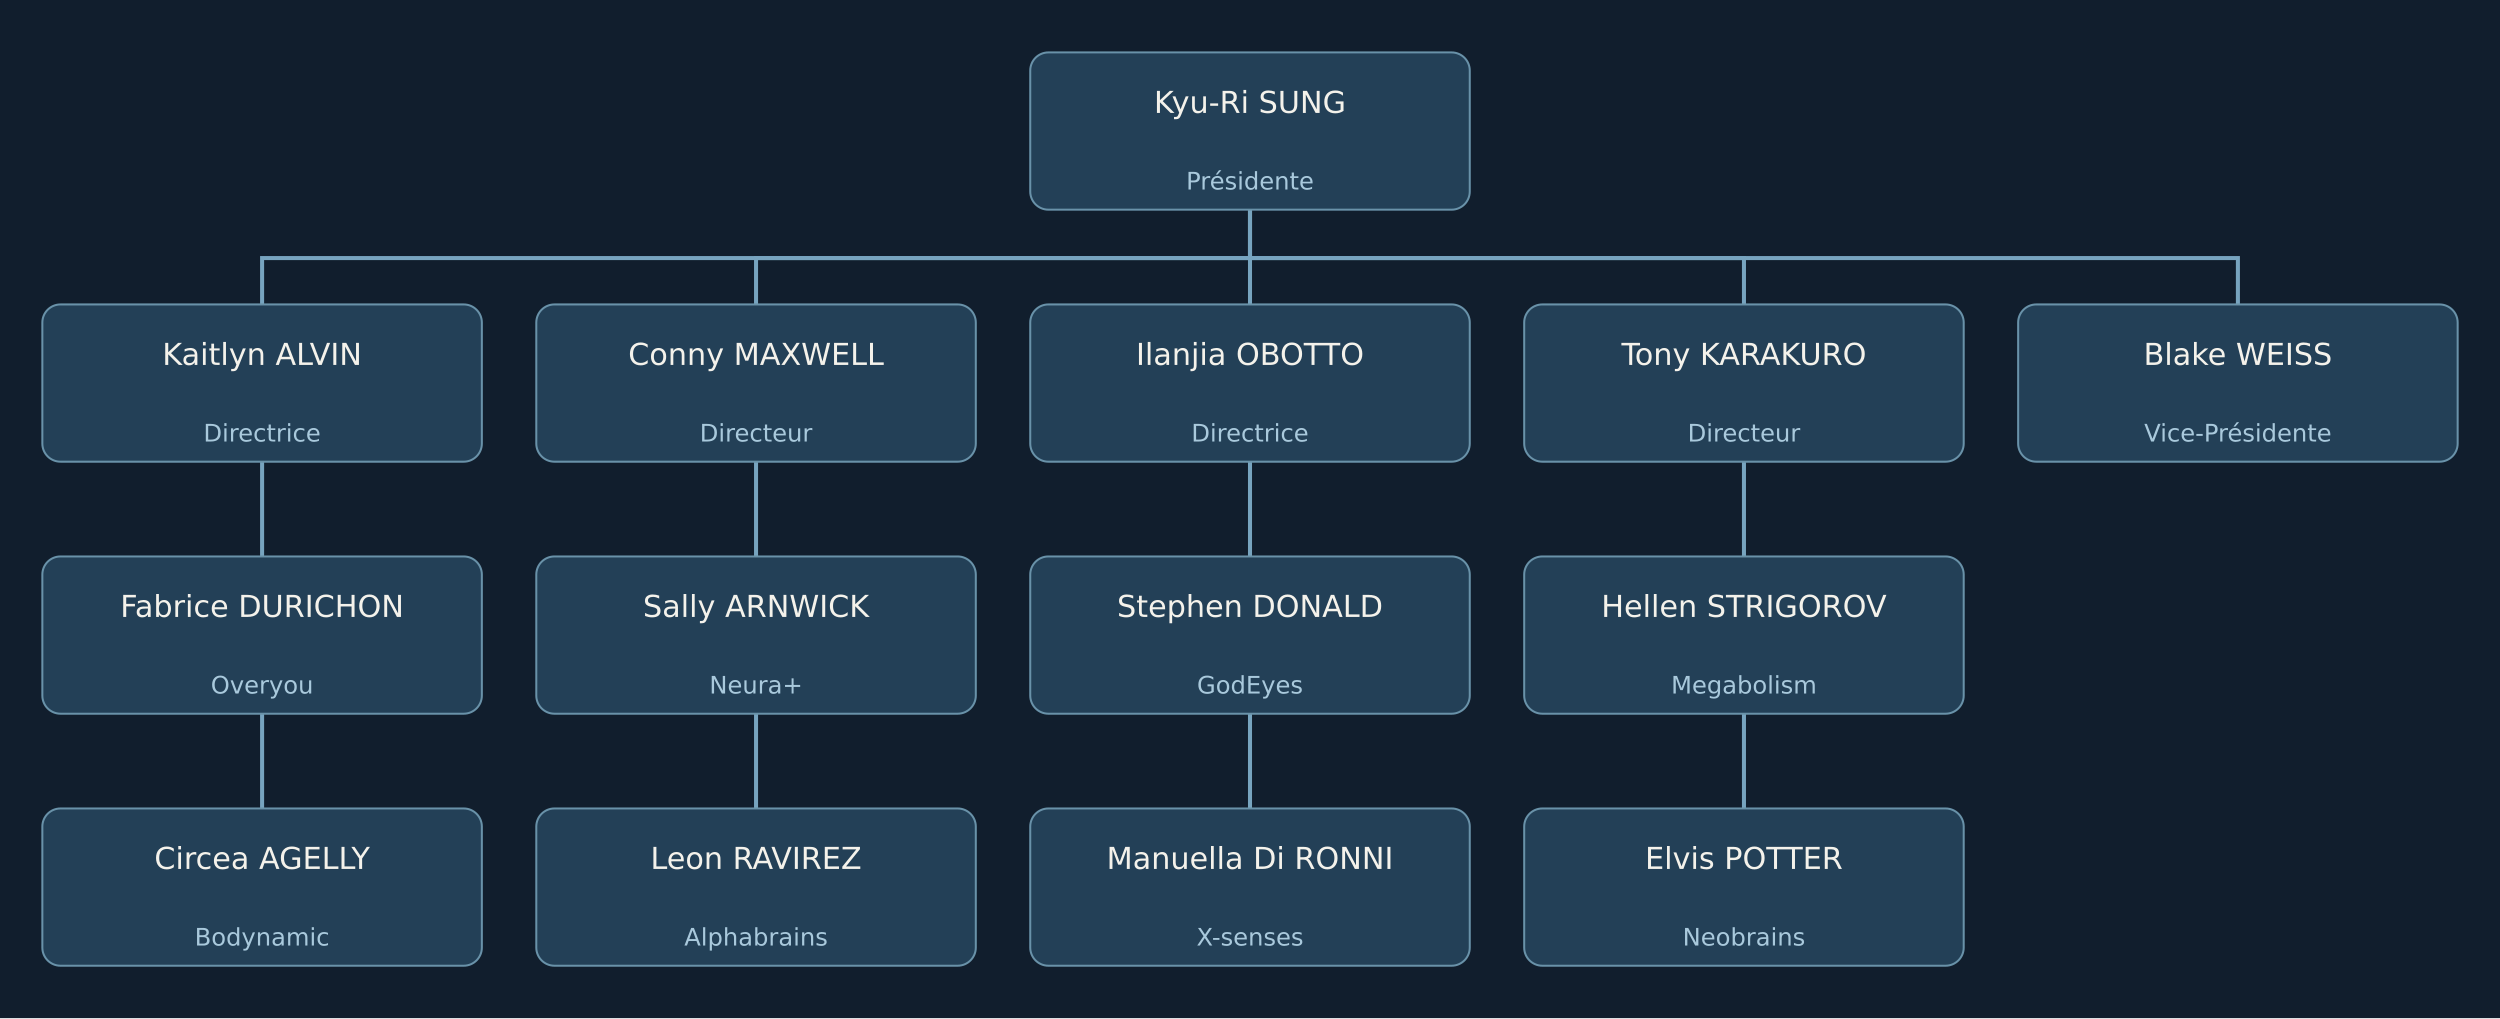
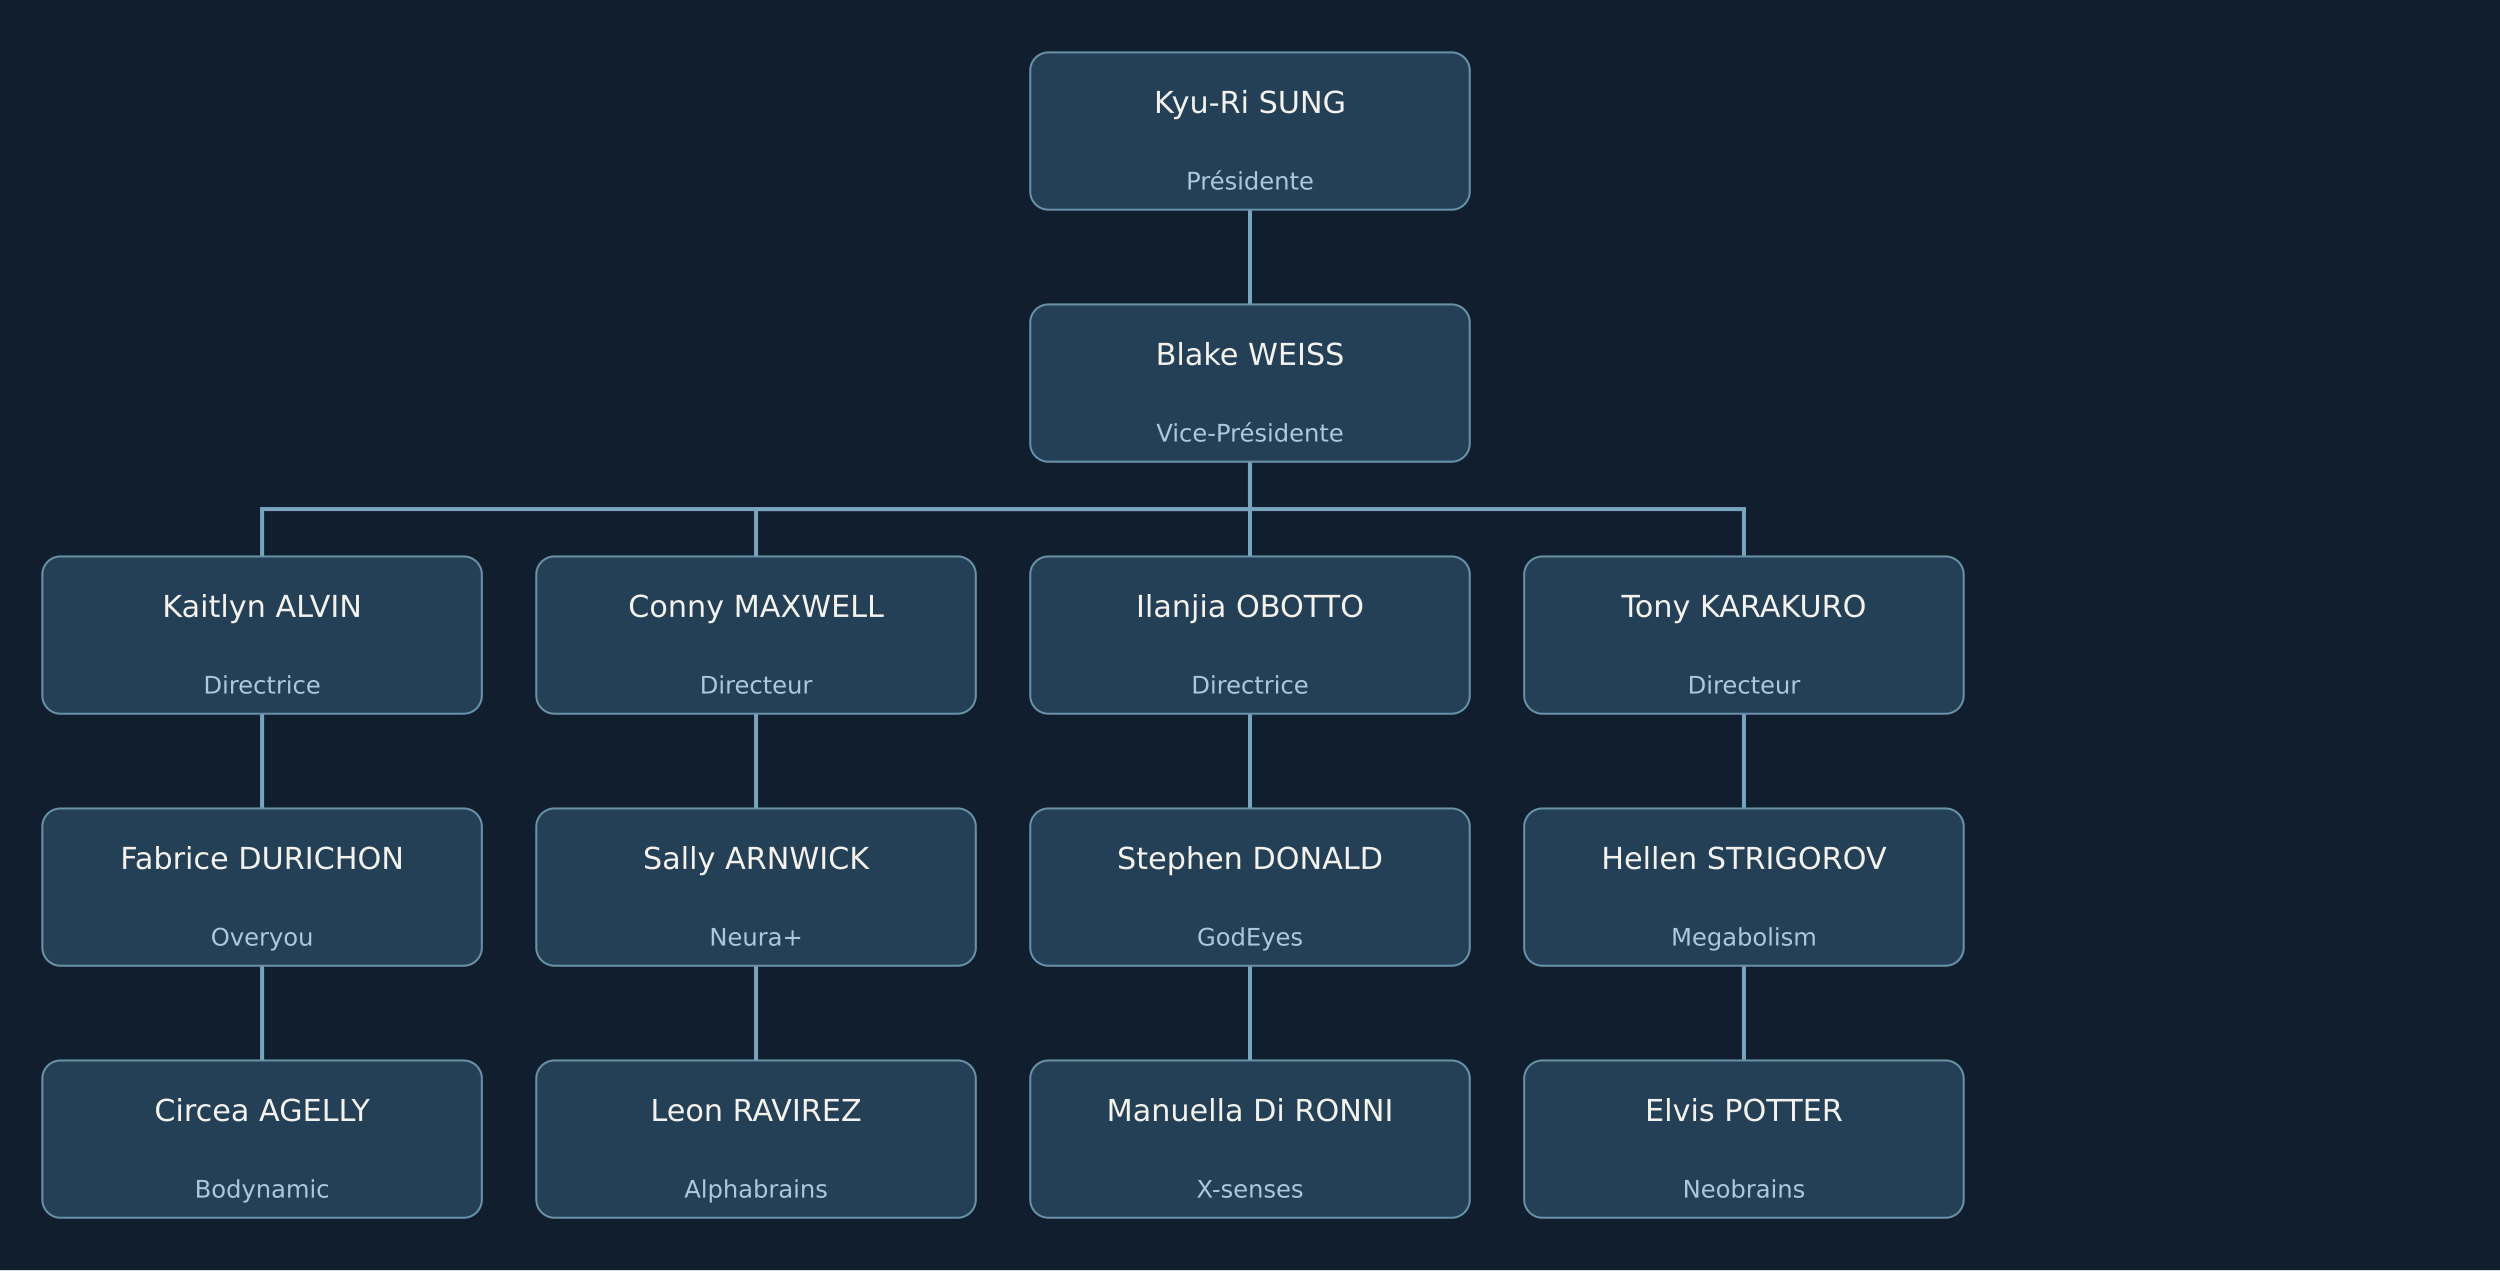
- <svg xmlns="http://www.w3.org/2000/svg" viewBox="0 0 1240 505" role="img" aria-label="Organigramme de antelligence">
+ <svg xmlns="http://www.w3.org/2000/svg" viewBox="0 0 1240 630" role="img" aria-label="Organigramme de antelligence">
  <rect width="100%" height="100%" fill="#111e2d" />
-   <path d="M620 103 V128 H130 V152" fill="none" stroke="#77a4bf" stroke-width="2" />
-   <path d="M130 228 V252 H130 V277" fill="none" stroke="#77a4bf" stroke-width="2" />
-   <path d="M620 103 V128 H375 V152" fill="none" stroke="#77a4bf" stroke-width="2" />
-   <path d="M865 353 V378 H865 V402" fill="none" stroke="#77a4bf" stroke-width="2" />
-   <path d="M620 103 V128 H620 V152" fill="none" stroke="#77a4bf" stroke-width="2" />
-   <path d="M375 353 V378 H375 V402" fill="none" stroke="#77a4bf" stroke-width="2" />
-   <path d="M620 103 V128 H865 V152" fill="none" stroke="#77a4bf" stroke-width="2" />
-   <path d="M620 103 V128 H1110 V152" fill="none" stroke="#77a4bf" stroke-width="2" />
-   <path d="M130 353 V378 H130 V402" fill="none" stroke="#77a4bf" stroke-width="2" />
-   <path d="M865 228 V252 H865 V277" fill="none" stroke="#77a4bf" stroke-width="2" />
-   <path d="M620 228 V252 H620 V277" fill="none" stroke="#77a4bf" stroke-width="2" />
-   <path d="M620 353 V378 H620 V402" fill="none" stroke="#77a4bf" stroke-width="2" />
-   <path d="M375 228 V252 H375 V277" fill="none" stroke="#77a4bf" stroke-width="2" />
+   <path d="M620 228 V252.5 H130 V277" fill="none" stroke="#77a4bf" stroke-width="2" />
+   <path d="M130 353 V377.5 H130 V402" fill="none" stroke="#77a4bf" stroke-width="2" />
+   <path d="M620 228 V252.5 H375 V277" fill="none" stroke="#77a4bf" stroke-width="2" />
+   <path d="M865 478 V502.5 H865 V527" fill="none" stroke="#77a4bf" stroke-width="2" />
+   <path d="M620 228 V252.5 H620 V277" fill="none" stroke="#77a4bf" stroke-width="2" />
+   <path d="M375 478 V502.5 H375 V527" fill="none" stroke="#77a4bf" stroke-width="2" />
+   <path d="M620 228 V252.5 H865 V277" fill="none" stroke="#77a4bf" stroke-width="2" />
+   <path d="M620 103 V127.5 H620 V152" fill="none" stroke="#77a4bf" stroke-width="2" />
+   <path d="M130 478 V502.5 H130 V527" fill="none" stroke="#77a4bf" stroke-width="2" />
+   <path d="M865 353 V377.5 H865 V402" fill="none" stroke="#77a4bf" stroke-width="2" />
+   <path d="M620 353 V377.5 H620 V402" fill="none" stroke="#77a4bf" stroke-width="2" />
+   <path d="M620 478 V502.5 H620 V527" fill="none" stroke="#77a4bf" stroke-width="2" />
+   <path d="M375 353 V377.5 H375 V402" fill="none" stroke="#77a4bf" stroke-width="2" />
+   <rect x="21" y="526" width="218" height="78" rx="9" fill="#234057" stroke="#6992a9" />
+   <text x="130" y="556" text-anchor="middle" fill="#f4f2eb" font-family="DejaVu Sans, sans-serif" font-size="15">Circea AGELLY</text>
+   <text x="130" y="594" text-anchor="middle" fill="#a9c9dc" font-family="DejaVu Sans, sans-serif" font-size="12">Bodynamic</text>
  <rect x="21" y="401" width="218" height="78" rx="9" fill="#234057" stroke="#6992a9" />
-   <text x="130" y="431" text-anchor="middle" fill="#f4f2eb" font-family="DejaVu Sans, sans-serif" font-size="15">Circea AGELLY</text>
-   <text x="130" y="469" text-anchor="middle" fill="#a9c9dc" font-family="DejaVu Sans, sans-serif" font-size="12">Bodynamic</text>
+   <text x="130" y="431" text-anchor="middle" fill="#f4f2eb" font-family="DejaVu Sans, sans-serif" font-size="15">Fabrice DURICHON</text>
+   <text x="130" y="469" text-anchor="middle" fill="#a9c9dc" font-family="DejaVu Sans, sans-serif" font-size="12">Overyou</text>
  <rect x="21" y="276" width="218" height="78" rx="9" fill="#234057" stroke="#6992a9" />
-   <text x="130" y="306" text-anchor="middle" fill="#f4f2eb" font-family="DejaVu Sans, sans-serif" font-size="15">Fabrice DURICHON</text>
-   <text x="130" y="344" text-anchor="middle" fill="#a9c9dc" font-family="DejaVu Sans, sans-serif" font-size="12">Overyou</text>
-   <rect x="21" y="151" width="218" height="78" rx="9" fill="#234057" stroke="#6992a9" />
-   <text x="130" y="181" text-anchor="middle" fill="#f4f2eb" font-family="DejaVu Sans, sans-serif" font-size="15">Kaitlyn ALVIN</text>
-   <text x="130" y="219" text-anchor="middle" fill="#a9c9dc" font-family="DejaVu Sans, sans-serif" font-size="12">Directrice</text>
+   <text x="130" y="306" text-anchor="middle" fill="#f4f2eb" font-family="DejaVu Sans, sans-serif" font-size="15">Kaitlyn ALVIN</text>
+   <text x="130" y="344" text-anchor="middle" fill="#a9c9dc" font-family="DejaVu Sans, sans-serif" font-size="12">Directrice</text>
+   <rect x="266" y="526" width="218" height="78" rx="9" fill="#234057" stroke="#6992a9" />
+   <text x="375" y="556" text-anchor="middle" fill="#f4f2eb" font-family="DejaVu Sans, sans-serif" font-size="15">Leon RAVIREZ</text>
+   <text x="375" y="594" text-anchor="middle" fill="#a9c9dc" font-family="DejaVu Sans, sans-serif" font-size="12">Alphabrains</text>
  <rect x="266" y="401" width="218" height="78" rx="9" fill="#234057" stroke="#6992a9" />
-   <text x="375" y="431" text-anchor="middle" fill="#f4f2eb" font-family="DejaVu Sans, sans-serif" font-size="15">Leon RAVIREZ</text>
-   <text x="375" y="469" text-anchor="middle" fill="#a9c9dc" font-family="DejaVu Sans, sans-serif" font-size="12">Alphabrains</text>
+   <text x="375" y="431" text-anchor="middle" fill="#f4f2eb" font-family="DejaVu Sans, sans-serif" font-size="15">Sally ARNWICK</text>
+   <text x="375" y="469" text-anchor="middle" fill="#a9c9dc" font-family="DejaVu Sans, sans-serif" font-size="12">Neura+</text>
  <rect x="266" y="276" width="218" height="78" rx="9" fill="#234057" stroke="#6992a9" />
-   <text x="375" y="306" text-anchor="middle" fill="#f4f2eb" font-family="DejaVu Sans, sans-serif" font-size="15">Sally ARNWICK</text>
-   <text x="375" y="344" text-anchor="middle" fill="#a9c9dc" font-family="DejaVu Sans, sans-serif" font-size="12">Neura+</text>
-   <rect x="266" y="151" width="218" height="78" rx="9" fill="#234057" stroke="#6992a9" />
-   <text x="375" y="181" text-anchor="middle" fill="#f4f2eb" font-family="DejaVu Sans, sans-serif" font-size="15">Conny MAXWELL</text>
-   <text x="375" y="219" text-anchor="middle" fill="#a9c9dc" font-family="DejaVu Sans, sans-serif" font-size="12">Directeur</text>
+   <text x="375" y="306" text-anchor="middle" fill="#f4f2eb" font-family="DejaVu Sans, sans-serif" font-size="15">Conny MAXWELL</text>
+   <text x="375" y="344" text-anchor="middle" fill="#a9c9dc" font-family="DejaVu Sans, sans-serif" font-size="12">Directeur</text>
+   <rect x="511" y="526" width="218" height="78" rx="9" fill="#234057" stroke="#6992a9" />
+   <text x="620" y="556" text-anchor="middle" fill="#f4f2eb" font-family="DejaVu Sans, sans-serif" font-size="15">Manuella Di RONNI</text>
+   <text x="620" y="594" text-anchor="middle" fill="#a9c9dc" font-family="DejaVu Sans, sans-serif" font-size="12">X-senses</text>
  <rect x="511" y="401" width="218" height="78" rx="9" fill="#234057" stroke="#6992a9" />
-   <text x="620" y="431" text-anchor="middle" fill="#f4f2eb" font-family="DejaVu Sans, sans-serif" font-size="15">Manuella Di RONNI</text>
-   <text x="620" y="469" text-anchor="middle" fill="#a9c9dc" font-family="DejaVu Sans, sans-serif" font-size="12">X-senses</text>
+   <text x="620" y="431" text-anchor="middle" fill="#f4f2eb" font-family="DejaVu Sans, sans-serif" font-size="15">Stephen DONALD</text>
+   <text x="620" y="469" text-anchor="middle" fill="#a9c9dc" font-family="DejaVu Sans, sans-serif" font-size="12">GodEyes</text>
  <rect x="511" y="276" width="218" height="78" rx="9" fill="#234057" stroke="#6992a9" />
-   <text x="620" y="306" text-anchor="middle" fill="#f4f2eb" font-family="DejaVu Sans, sans-serif" font-size="15">Stephen DONALD</text>
-   <text x="620" y="344" text-anchor="middle" fill="#a9c9dc" font-family="DejaVu Sans, sans-serif" font-size="12">GodEyes</text>
+   <text x="620" y="306" text-anchor="middle" fill="#f4f2eb" font-family="DejaVu Sans, sans-serif" font-size="15">Ilanjia OBOTTO</text>
+   <text x="620" y="344" text-anchor="middle" fill="#a9c9dc" font-family="DejaVu Sans, sans-serif" font-size="12">Directrice</text>
+   <rect x="756" y="526" width="218" height="78" rx="9" fill="#234057" stroke="#6992a9" />
+   <text x="865" y="556" text-anchor="middle" fill="#f4f2eb" font-family="DejaVu Sans, sans-serif" font-size="15">Elvis POTTER</text>
+   <text x="865" y="594" text-anchor="middle" fill="#a9c9dc" font-family="DejaVu Sans, sans-serif" font-size="12">Neobrains</text>
+   <rect x="756" y="401" width="218" height="78" rx="9" fill="#234057" stroke="#6992a9" />
+   <text x="865" y="431" text-anchor="middle" fill="#f4f2eb" font-family="DejaVu Sans, sans-serif" font-size="15">Hellen STRIGOROV</text>
+   <text x="865" y="469" text-anchor="middle" fill="#a9c9dc" font-family="DejaVu Sans, sans-serif" font-size="12">Megabolism</text>
+   <rect x="756" y="276" width="218" height="78" rx="9" fill="#234057" stroke="#6992a9" />
+   <text x="865" y="306" text-anchor="middle" fill="#f4f2eb" font-family="DejaVu Sans, sans-serif" font-size="15">Tony KARAKURO</text>
+   <text x="865" y="344" text-anchor="middle" fill="#a9c9dc" font-family="DejaVu Sans, sans-serif" font-size="12">Directeur</text>
  <rect x="511" y="151" width="218" height="78" rx="9" fill="#234057" stroke="#6992a9" />
-   <text x="620" y="181" text-anchor="middle" fill="#f4f2eb" font-family="DejaVu Sans, sans-serif" font-size="15">Ilanjia OBOTTO</text>
-   <text x="620" y="219" text-anchor="middle" fill="#a9c9dc" font-family="DejaVu Sans, sans-serif" font-size="12">Directrice</text>
-   <rect x="756" y="401" width="218" height="78" rx="9" fill="#234057" stroke="#6992a9" />
-   <text x="865" y="431" text-anchor="middle" fill="#f4f2eb" font-family="DejaVu Sans, sans-serif" font-size="15">Elvis POTTER</text>
-   <text x="865" y="469" text-anchor="middle" fill="#a9c9dc" font-family="DejaVu Sans, sans-serif" font-size="12">Neobrains</text>
-   <rect x="756" y="276" width="218" height="78" rx="9" fill="#234057" stroke="#6992a9" />
-   <text x="865" y="306" text-anchor="middle" fill="#f4f2eb" font-family="DejaVu Sans, sans-serif" font-size="15">Hellen STRIGOROV</text>
-   <text x="865" y="344" text-anchor="middle" fill="#a9c9dc" font-family="DejaVu Sans, sans-serif" font-size="12">Megabolism</text>
-   <rect x="756" y="151" width="218" height="78" rx="9" fill="#234057" stroke="#6992a9" />
-   <text x="865" y="181" text-anchor="middle" fill="#f4f2eb" font-family="DejaVu Sans, sans-serif" font-size="15">Tony KARAKURO</text>
-   <text x="865" y="219" text-anchor="middle" fill="#a9c9dc" font-family="DejaVu Sans, sans-serif" font-size="12">Directeur</text>
-   <rect x="1001" y="151" width="218" height="78" rx="9" fill="#234057" stroke="#6992a9" />
-   <text x="1110" y="181" text-anchor="middle" fill="#f4f2eb" font-family="DejaVu Sans, sans-serif" font-size="15">Blake WEISS</text>
-   <text x="1110" y="219" text-anchor="middle" fill="#a9c9dc" font-family="DejaVu Sans, sans-serif" font-size="12">Vice-Présidente</text>
+   <text x="620" y="181" text-anchor="middle" fill="#f4f2eb" font-family="DejaVu Sans, sans-serif" font-size="15">Blake WEISS</text>
+   <text x="620" y="219" text-anchor="middle" fill="#a9c9dc" font-family="DejaVu Sans, sans-serif" font-size="12">Vice-Présidente</text>
  <rect x="511" y="26" width="218" height="78" rx="9" fill="#234057" stroke="#6992a9" />
  <text x="620" y="56" text-anchor="middle" fill="#f4f2eb" font-family="DejaVu Sans, sans-serif" font-size="15">Kyu-Ri SUNG</text>
  <text x="620" y="94" text-anchor="middle" fill="#a9c9dc" font-family="DejaVu Sans, sans-serif" font-size="12">Présidente</text>
</svg>
